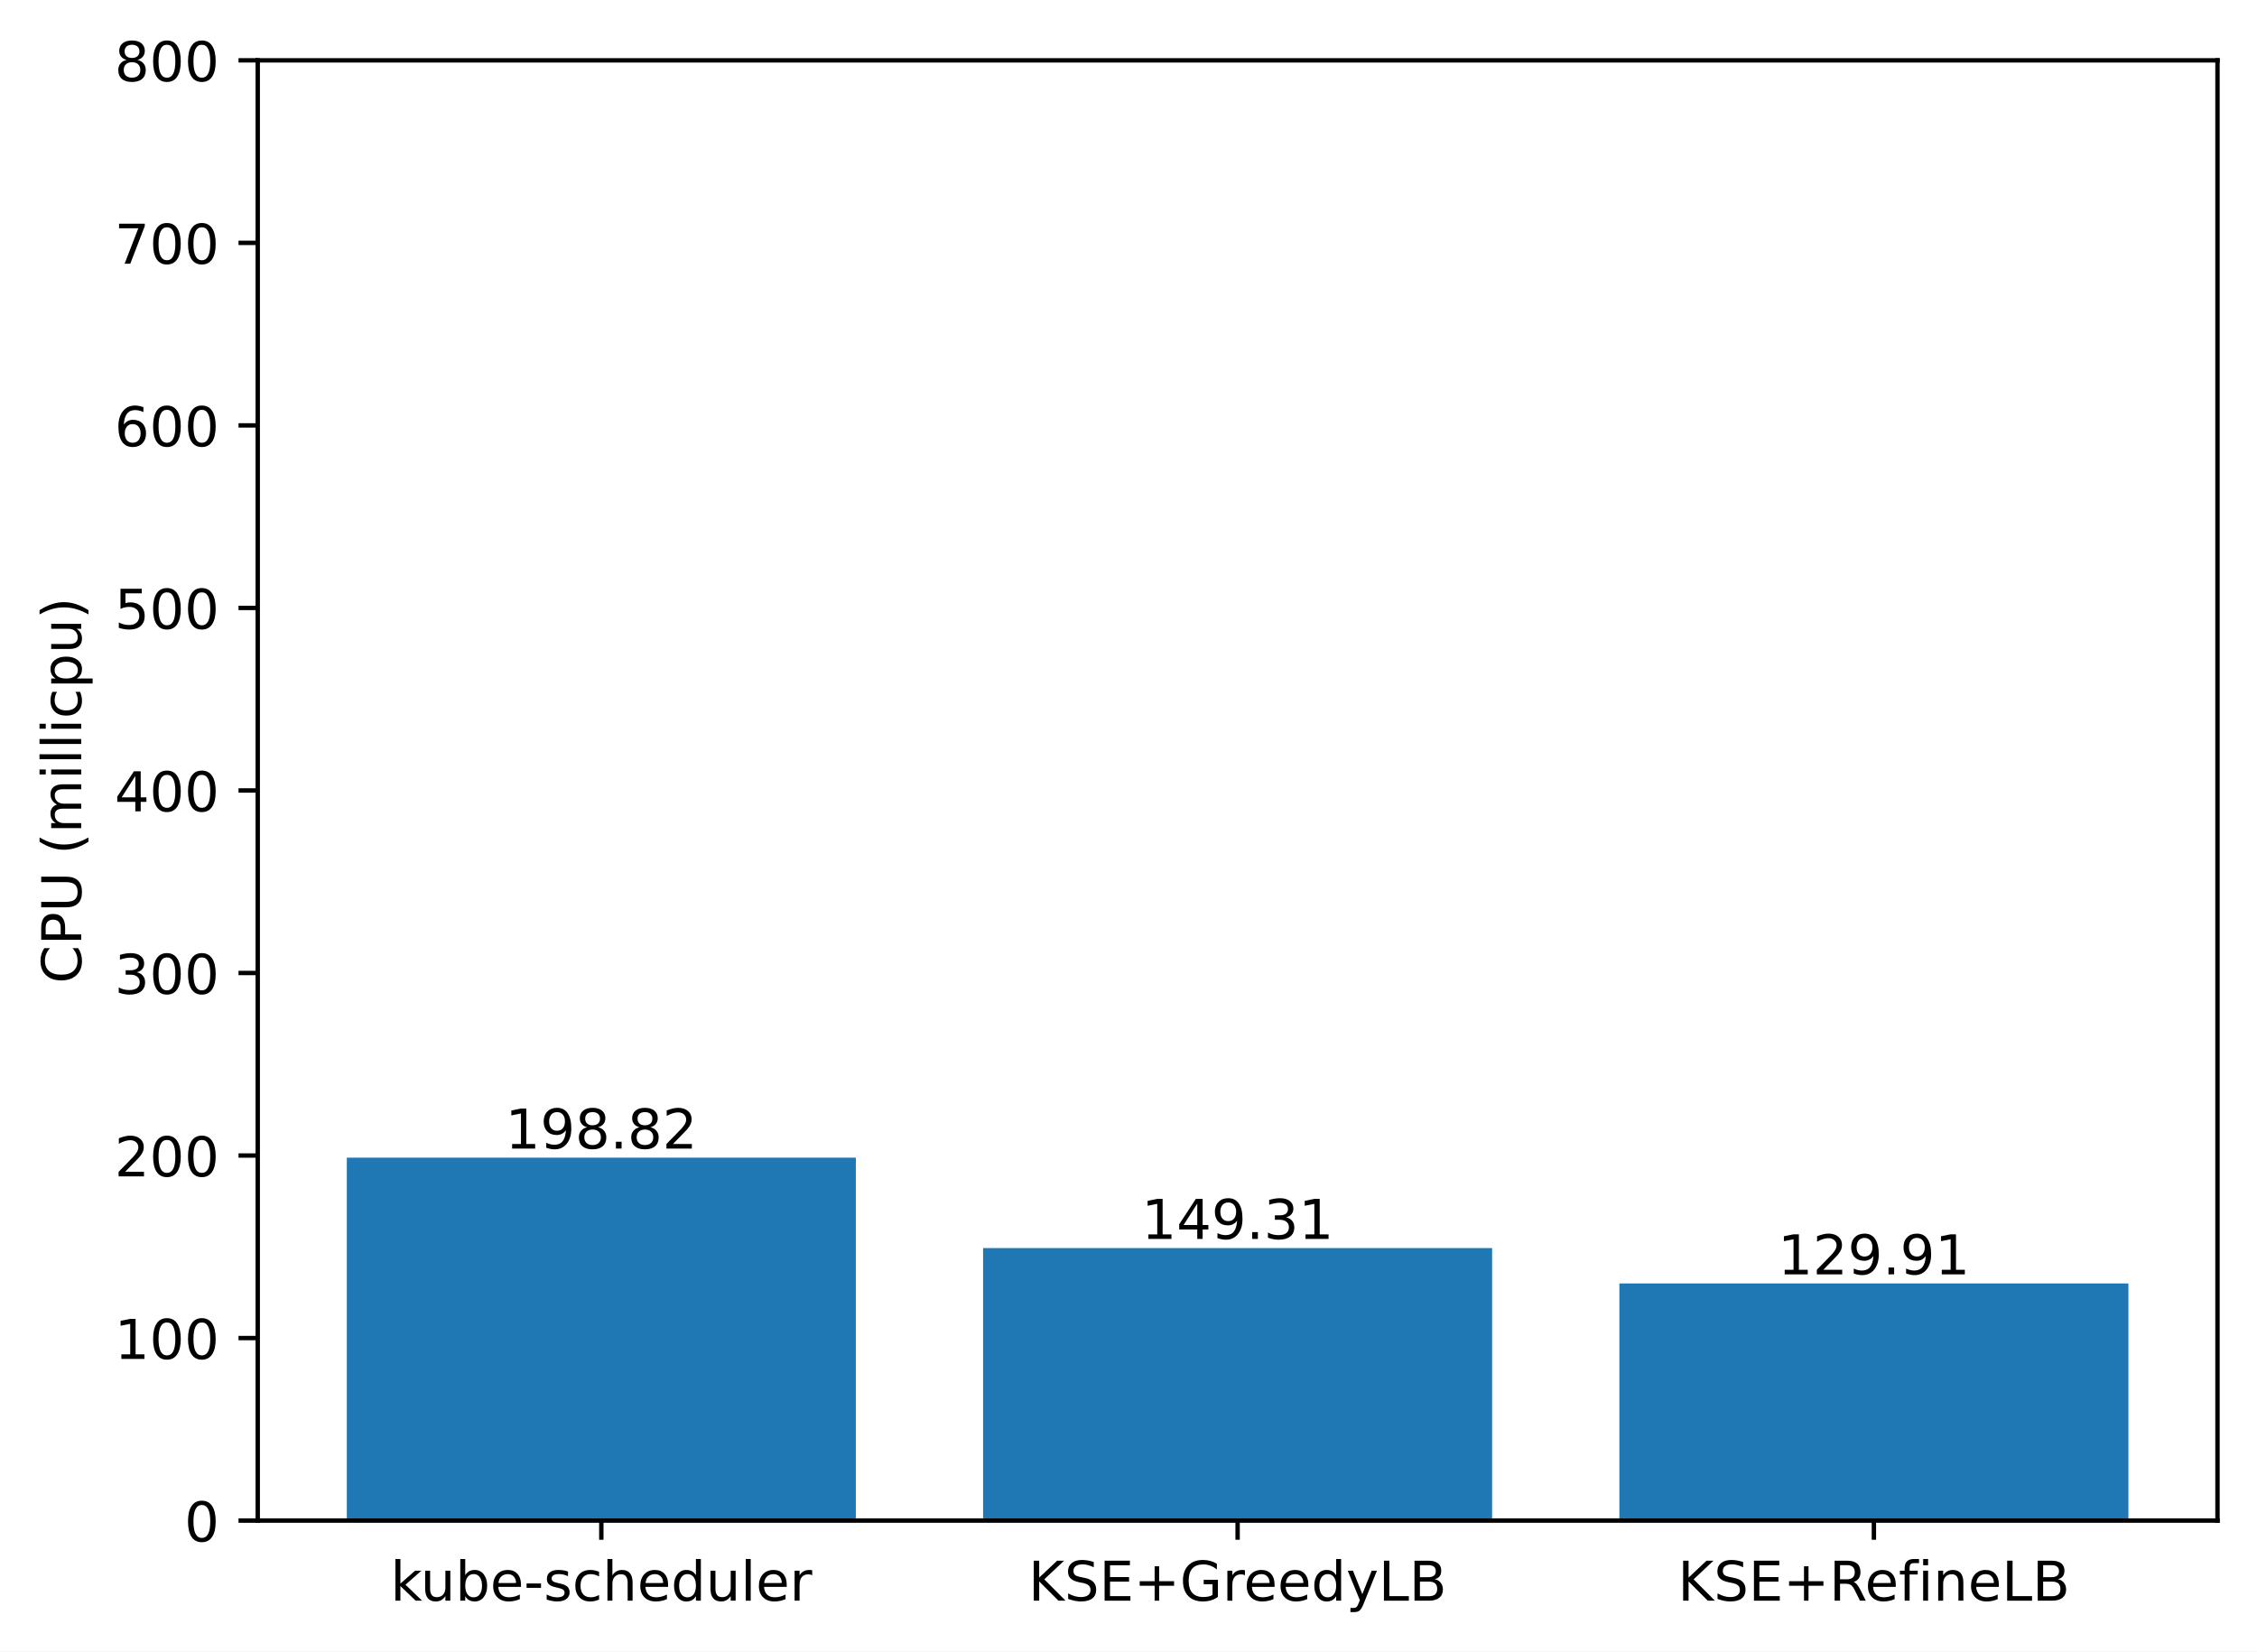
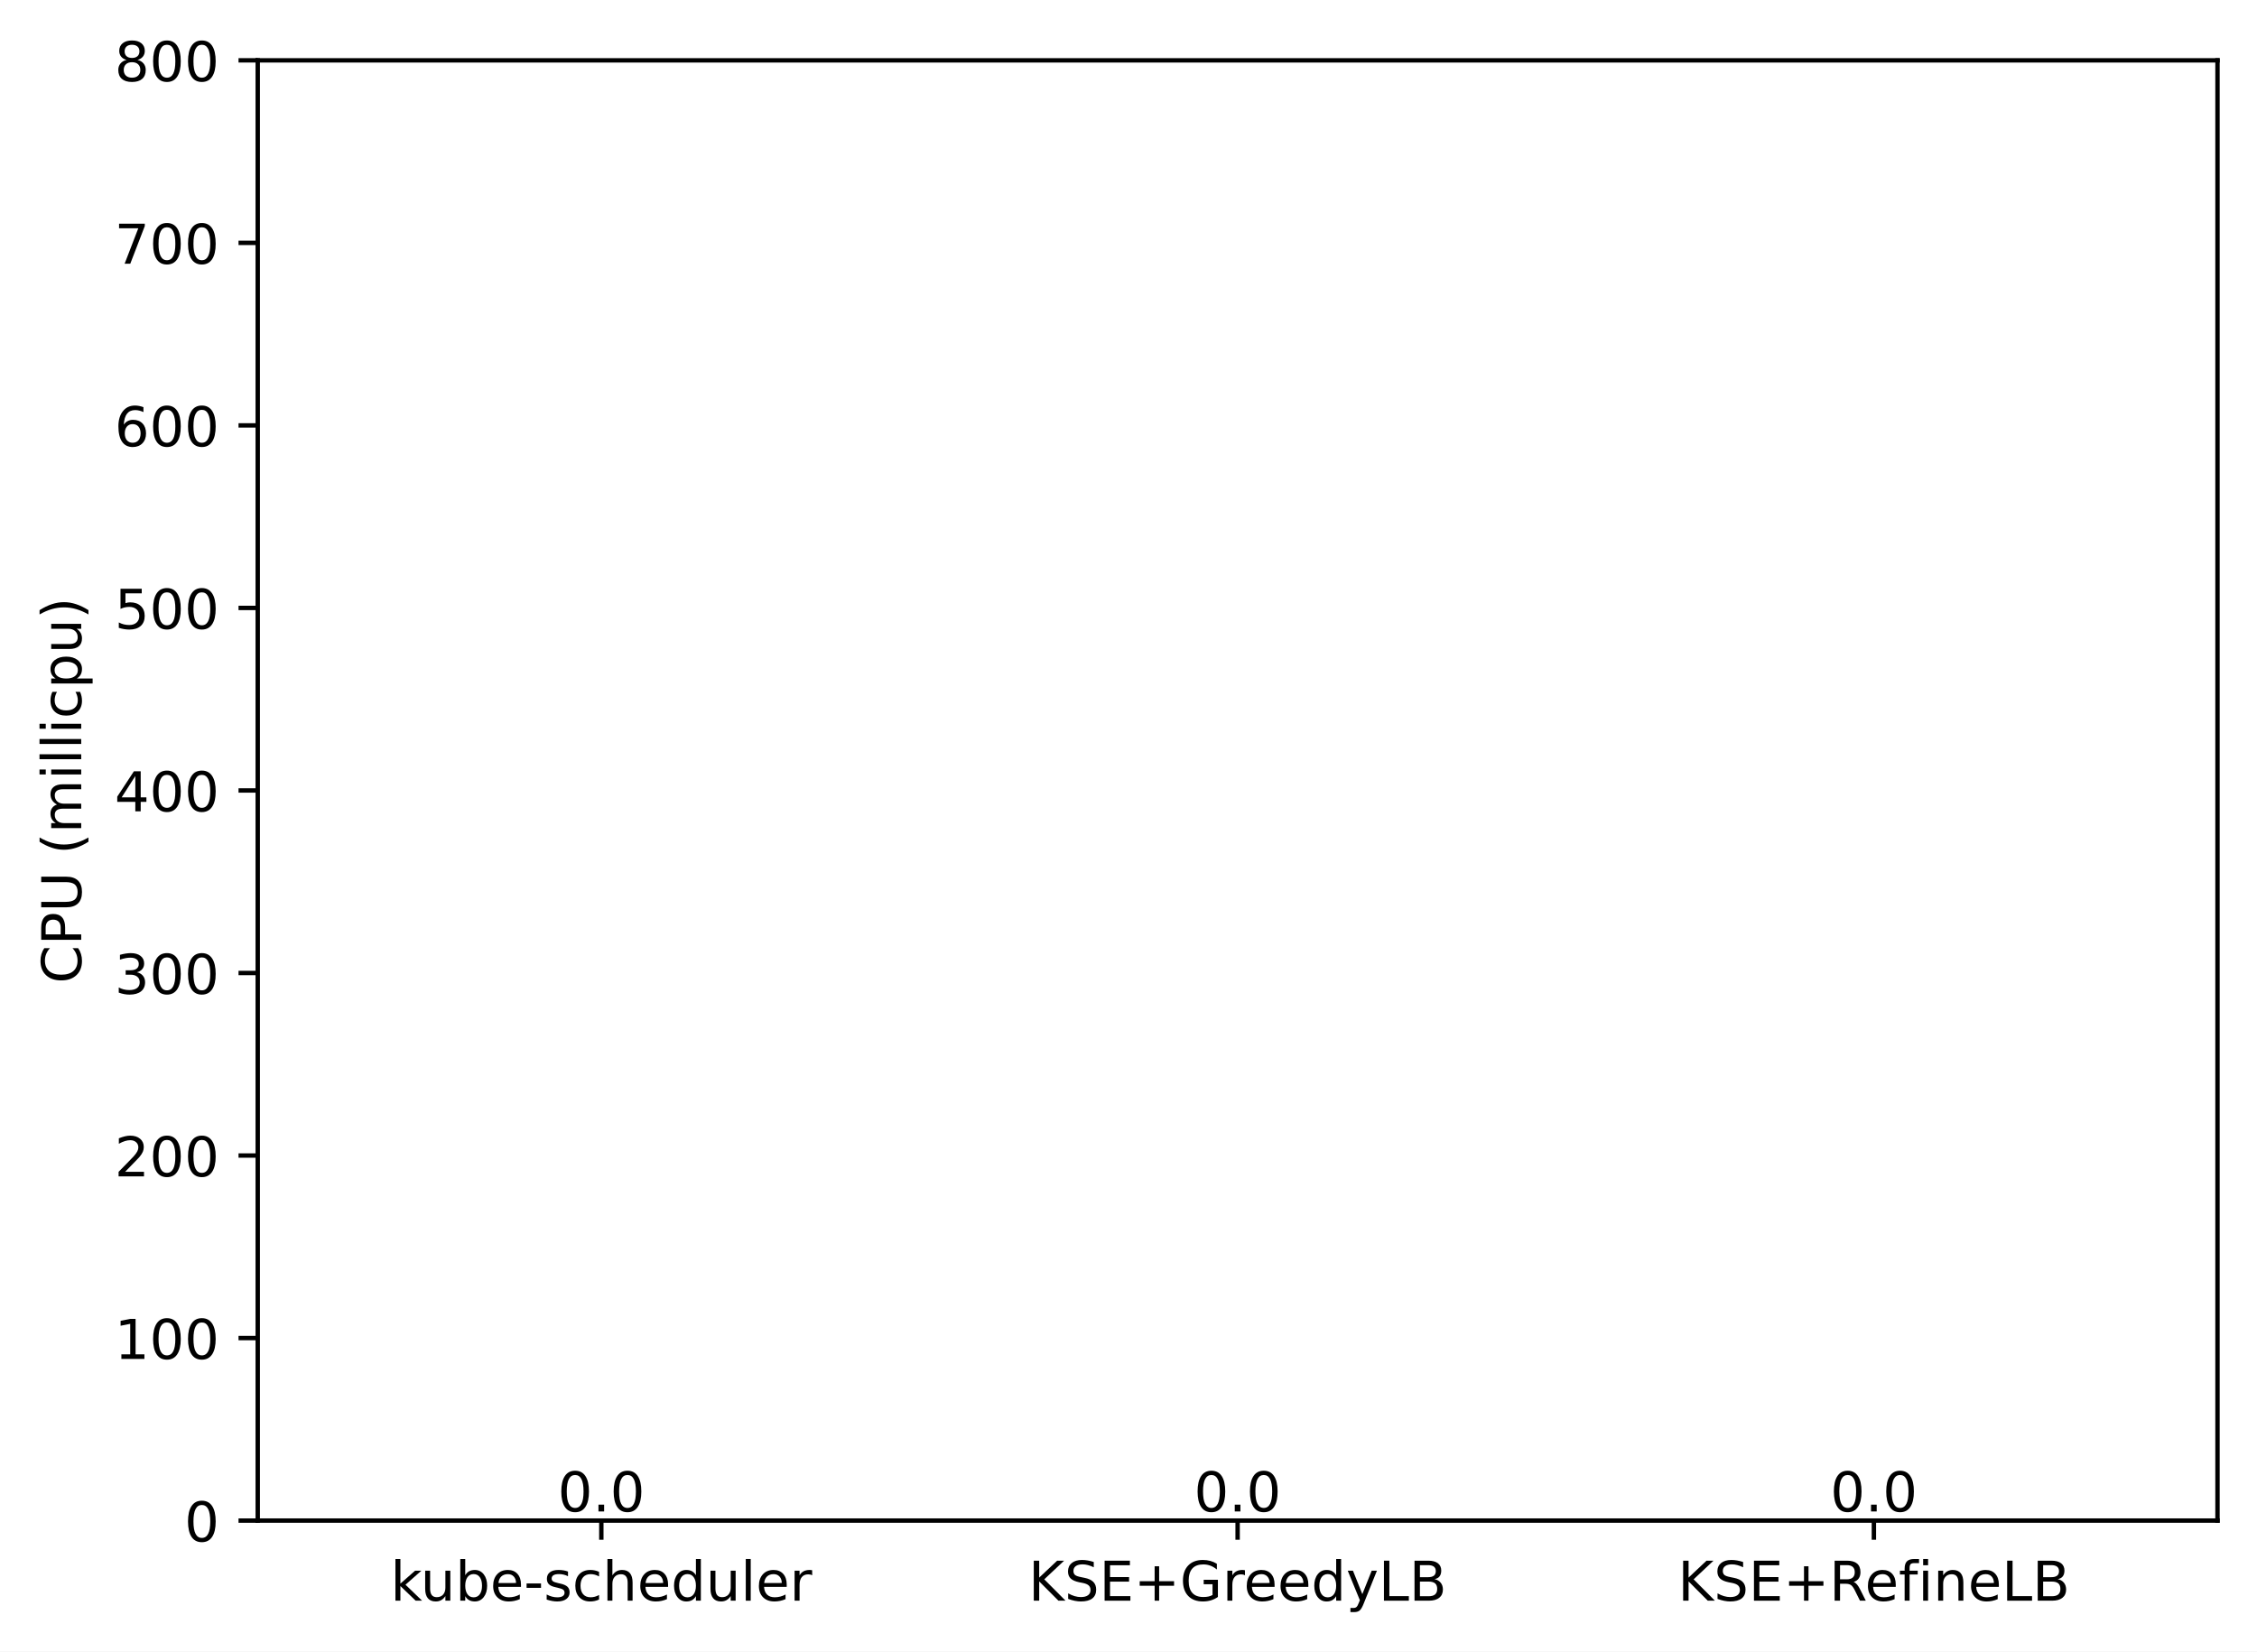
<svg xmlns="http://www.w3.org/2000/svg" xmlns:xlink="http://www.w3.org/1999/xlink" width="411.286pt" height="300.989pt" viewBox="0 0 411.286 300.989" version="1.1">
  <defs>
    <style type="text/css">*{stroke-linejoin: round; stroke-linecap: butt}</style>
  </defs>
  <g id="figure_1">
    <g id="patch_1">
      <path d="M 0 300.989  L 411.286 300.989  L 411.286 0  L 0 0  z " style="fill: #ffffff" />
    </g>
    <g id="axes_1">
      <g id="patch_2">
        <path d="M 46.966 277.111  L 404.086 277.111  L 404.086 10.999  L 46.966 10.999  z " style="fill: #ffffff" />
      </g>
      <g id="patch_3">
-         <path d="M 63.198 277.111  L 155.957 277.111  L 155.957 210.976  L 63.198 210.976  z " clip-path="url(#p69cd548274)" style="fill: #1f77b4" />
+         <path d="M 63.198 277.111  L 155.957 277.111  L 155.957 277.111  L 63.198 277.111  z " clip-path="url(#p101d46b898)" style="fill: #1f77b4" />
      </g>
      <g id="patch_4">
-         <path d="M 179.146 277.111  L 271.905 277.111  L 271.905 227.445  L 179.146 227.445  z " clip-path="url(#p69cd548274)" style="fill: #1f77b4" />
+         <path d="M 179.146 277.111  L 271.905 277.111  L 271.905 277.111  L 179.146 277.111  z " clip-path="url(#p101d46b898)" style="fill: #1f77b4" />
      </g>
      <g id="patch_5">
-         <path d="M 295.094 277.111  L 387.853 277.111  L 387.853 233.898  L 295.094 233.898  z " clip-path="url(#p69cd548274)" style="fill: #1f77b4" />
+         <path d="M 295.094 277.111  L 387.853 277.111  L 387.853 277.111  L 295.094 277.111  z " clip-path="url(#p101d46b898)" style="fill: #1f77b4" />
      </g>
      <g id="matplotlib.axis_1">
        <g id="xtick_1">
          <g id="line2d_1">
            <defs>
-               <path id="mce90f780ec" d="M 0 0  L 0 3.5  " style="stroke: #000000; stroke-width: 0.8" />
+               <path id="m0c6c1d7a47" d="M 0 0  L 0 3.5  " style="stroke: #000000; stroke-width: 0.8" />
            </defs>
            <g>
-               <use xlink:href="#mce90f780ec" x="109.578" y="277.111" style="stroke: #000000; stroke-width: 0.8" />
+               <use xlink:href="#m0c6c1d7a47" x="109.578" y="277.111" style="stroke: #000000; stroke-width: 0.8" />
            </g>
          </g>
          <g id="text_1">
            <g transform="translate(71.15179 291.7097)scale(0.1 -0.1)">
              <defs>
                <path id="DejaVuSans-6b" d="M 581 4863  L 1159 4863  L 1159 1991  L 2875 3500  L 3609 3500  L 1753 1863  L 3688 0  L 2938 0  L 1159 1709  L 1159 0  L 581 0  L 581 4863  z " transform="scale(0.015625)" />
                <path id="DejaVuSans-75" d="M 544 1381  L 544 3500  L 1119 3500  L 1119 1403  Q 1119 906 1312 657  Q 1506 409 1894 409  Q 2359 409 2629 706  Q 2900 1003 2900 1516  L 2900 3500  L 3475 3500  L 3475 0  L 2900 0  L 2900 538  Q 2691 219 2414 64  Q 2138 -91 1772 -91  Q 1169 -91 856 284  Q 544 659 544 1381  z M 1991 3584  L 1991 3584  z " transform="scale(0.015625)" />
                <path id="DejaVuSans-62" d="M 3116 1747  Q 3116 2381 2855 2742  Q 2594 3103 2138 3103  Q 1681 3103 1420 2742  Q 1159 2381 1159 1747  Q 1159 1113 1420 752  Q 1681 391 2138 391  Q 2594 391 2855 752  Q 3116 1113 3116 1747  z M 1159 2969  Q 1341 3281 1617 3432  Q 1894 3584 2278 3584  Q 2916 3584 3314 3078  Q 3713 2572 3713 1747  Q 3713 922 3314 415  Q 2916 -91 2278 -91  Q 1894 -91 1617 61  Q 1341 213 1159 525  L 1159 0  L 581 0  L 581 4863  L 1159 4863  L 1159 2969  z " transform="scale(0.015625)" />
                <path id="DejaVuSans-65" d="M 3597 1894  L 3597 1613  L 953 1613  Q 991 1019 1311 708  Q 1631 397 2203 397  Q 2534 397 2845 478  Q 3156 559 3463 722  L 3463 178  Q 3153 47 2828 -22  Q 2503 -91 2169 -91  Q 1331 -91 842 396  Q 353 884 353 1716  Q 353 2575 817 3079  Q 1281 3584 2069 3584  Q 2775 3584 3186 3129  Q 3597 2675 3597 1894  z M 3022 2063  Q 3016 2534 2758 2815  Q 2500 3097 2075 3097  Q 1594 3097 1305 2825  Q 1016 2553 972 2059  L 3022 2063  z " transform="scale(0.015625)" />
                <path id="DejaVuSans-2d" d="M 313 2009  L 1997 2009  L 1997 1497  L 313 1497  L 313 2009  z " transform="scale(0.015625)" />
                <path id="DejaVuSans-73" d="M 2834 3397  L 2834 2853  Q 2591 2978 2328 3040  Q 2066 3103 1784 3103  Q 1356 3103 1142 2972  Q 928 2841 928 2578  Q 928 2378 1081 2264  Q 1234 2150 1697 2047  L 1894 2003  Q 2506 1872 2764 1633  Q 3022 1394 3022 966  Q 3022 478 2636 193  Q 2250 -91 1575 -91  Q 1294 -91 989 -36  Q 684 19 347 128  L 347 722  Q 666 556 975 473  Q 1284 391 1588 391  Q 1994 391 2212 530  Q 2431 669 2431 922  Q 2431 1156 2273 1281  Q 2116 1406 1581 1522  L 1381 1569  Q 847 1681 609 1914  Q 372 2147 372 2553  Q 372 3047 722 3315  Q 1072 3584 1716 3584  Q 2034 3584 2315 3537  Q 2597 3491 2834 3397  z " transform="scale(0.015625)" />
                <path id="DejaVuSans-63" d="M 3122 3366  L 3122 2828  Q 2878 2963 2633 3030  Q 2388 3097 2138 3097  Q 1578 3097 1268 2742  Q 959 2388 959 1747  Q 959 1106 1268 751  Q 1578 397 2138 397  Q 2388 397 2633 464  Q 2878 531 3122 666  L 3122 134  Q 2881 22 2623 -34  Q 2366 -91 2075 -91  Q 1284 -91 818 406  Q 353 903 353 1747  Q 353 2603 823 3093  Q 1294 3584 2113 3584  Q 2378 3584 2631 3529  Q 2884 3475 3122 3366  z " transform="scale(0.015625)" />
                <path id="DejaVuSans-68" d="M 3513 2113  L 3513 0  L 2938 0  L 2938 2094  Q 2938 2591 2744 2837  Q 2550 3084 2163 3084  Q 1697 3084 1428 2787  Q 1159 2491 1159 1978  L 1159 0  L 581 0  L 581 4863  L 1159 4863  L 1159 2956  Q 1366 3272 1645 3428  Q 1925 3584 2291 3584  Q 2894 3584 3203 3211  Q 3513 2838 3513 2113  z " transform="scale(0.015625)" />
                <path id="DejaVuSans-64" d="M 2906 2969  L 2906 4863  L 3481 4863  L 3481 0  L 2906 0  L 2906 525  Q 2725 213 2448 61  Q 2172 -91 1784 -91  Q 1150 -91 751 415  Q 353 922 353 1747  Q 353 2572 751 3078  Q 1150 3584 1784 3584  Q 2172 3584 2448 3432  Q 2725 3281 2906 2969  z M 947 1747  Q 947 1113 1208 752  Q 1469 391 1925 391  Q 2381 391 2643 752  Q 2906 1113 2906 1747  Q 2906 2381 2643 2742  Q 2381 3103 1925 3103  Q 1469 3103 1208 2742  Q 947 2381 947 1747  z " transform="scale(0.015625)" />
                <path id="DejaVuSans-6c" d="M 603 4863  L 1178 4863  L 1178 0  L 603 0  L 603 4863  z " transform="scale(0.015625)" />
                <path id="DejaVuSans-72" d="M 2631 2963  Q 2534 3019 2420 3045  Q 2306 3072 2169 3072  Q 1681 3072 1420 2755  Q 1159 2438 1159 1844  L 1159 0  L 581 0  L 581 3500  L 1159 3500  L 1159 2956  Q 1341 3275 1631 3429  Q 1922 3584 2338 3584  Q 2397 3584 2469 3576  Q 2541 3569 2628 3553  L 2631 2963  z " transform="scale(0.015625)" />
              </defs>
              <use xlink:href="#DejaVuSans-6b" />
              <use xlink:href="#DejaVuSans-75" x="54.785" />
              <use xlink:href="#DejaVuSans-62" x="118.164" />
              <use xlink:href="#DejaVuSans-65" x="181.641" />
              <use xlink:href="#DejaVuSans-2d" x="243.164" />
              <use xlink:href="#DejaVuSans-73" x="279.248" />
              <use xlink:href="#DejaVuSans-63" x="331.348" />
              <use xlink:href="#DejaVuSans-68" x="386.328" />
              <use xlink:href="#DejaVuSans-65" x="449.707" />
              <use xlink:href="#DejaVuSans-64" x="511.23" />
              <use xlink:href="#DejaVuSans-75" x="574.707" />
              <use xlink:href="#DejaVuSans-6c" x="638.086" />
              <use xlink:href="#DejaVuSans-65" x="665.869" />
              <use xlink:href="#DejaVuSans-72" x="727.393" />
            </g>
          </g>
        </g>
        <g id="xtick_2">
          <g id="line2d_2">
            <g>
-               <use xlink:href="#mce90f780ec" x="225.526" y="277.111" style="stroke: #000000; stroke-width: 0.8" />
+               <use xlink:href="#m0c6c1d7a47" x="225.526" y="277.111" style="stroke: #000000; stroke-width: 0.8" />
            </g>
          </g>
          <g id="text_2">
            <g transform="translate(187.403 291.7097)scale(0.1 -0.1)">
              <defs>
                <path id="DejaVuSans-4b" d="M 628 4666  L 1259 4666  L 1259 2694  L 3353 4666  L 4166 4666  L 1850 2491  L 4331 0  L 3500 0  L 1259 2247  L 1259 0  L 628 0  L 628 4666  z " transform="scale(0.015625)" />
                <path id="DejaVuSans-53" d="M 3425 4513  L 3425 3897  Q 3066 4069 2747 4153  Q 2428 4238 2131 4238  Q 1616 4238 1336 4038  Q 1056 3838 1056 3469  Q 1056 3159 1242 3001  Q 1428 2844 1947 2747  L 2328 2669  Q 3034 2534 3370 2195  Q 3706 1856 3706 1288  Q 3706 609 3251 259  Q 2797 -91 1919 -91  Q 1588 -91 1214 -16  Q 841 59 441 206  L 441 856  Q 825 641 1194 531  Q 1563 422 1919 422  Q 2459 422 2753 634  Q 3047 847 3047 1241  Q 3047 1584 2836 1778  Q 2625 1972 2144 2069  L 1759 2144  Q 1053 2284 737 2584  Q 422 2884 422 3419  Q 422 4038 858 4394  Q 1294 4750 2059 4750  Q 2388 4750 2728 4690  Q 3069 4631 3425 4513  z " transform="scale(0.015625)" />
                <path id="DejaVuSans-45" d="M 628 4666  L 3578 4666  L 3578 4134  L 1259 4134  L 1259 2753  L 3481 2753  L 3481 2222  L 1259 2222  L 1259 531  L 3634 531  L 3634 0  L 628 0  L 628 4666  z " transform="scale(0.015625)" />
                <path id="DejaVuSans-2b" d="M 2944 4013  L 2944 2272  L 4684 2272  L 4684 1741  L 2944 1741  L 2944 0  L 2419 0  L 2419 1741  L 678 1741  L 678 2272  L 2419 2272  L 2419 4013  L 2944 4013  z " transform="scale(0.015625)" />
                <path id="DejaVuSans-47" d="M 3809 666  L 3809 1919  L 2778 1919  L 2778 2438  L 4434 2438  L 4434 434  Q 4069 175 3628 42  Q 3188 -91 2688 -91  Q 1594 -91 976 548  Q 359 1188 359 2328  Q 359 3472 976 4111  Q 1594 4750 2688 4750  Q 3144 4750 3555 4637  Q 3966 4525 4313 4306  L 4313 3634  Q 3963 3931 3569 4081  Q 3175 4231 2741 4231  Q 1884 4231 1454 3753  Q 1025 3275 1025 2328  Q 1025 1384 1454 906  Q 1884 428 2741 428  Q 3075 428 3337 486  Q 3600 544 3809 666  z " transform="scale(0.015625)" />
                <path id="DejaVuSans-79" d="M 2059 -325  Q 1816 -950 1584 -1140  Q 1353 -1331 966 -1331  L 506 -1331  L 506 -850  L 844 -850  Q 1081 -850 1212 -737  Q 1344 -625 1503 -206  L 1606 56  L 191 3500  L 800 3500  L 1894 763  L 2988 3500  L 3597 3500  L 2059 -325  z " transform="scale(0.015625)" />
                <path id="DejaVuSans-4c" d="M 628 4666  L 1259 4666  L 1259 531  L 3531 531  L 3531 0  L 628 0  L 628 4666  z " transform="scale(0.015625)" />
                <path id="DejaVuSans-42" d="M 1259 2228  L 1259 519  L 2272 519  Q 2781 519 3026 730  Q 3272 941 3272 1375  Q 3272 1813 3026 2020  Q 2781 2228 2272 2228  L 1259 2228  z M 1259 4147  L 1259 2741  L 2194 2741  Q 2656 2741 2882 2914  Q 3109 3088 3109 3444  Q 3109 3797 2882 3972  Q 2656 4147 2194 4147  L 1259 4147  z M 628 4666  L 2241 4666  Q 2963 4666 3353 4366  Q 3744 4066 3744 3513  Q 3744 3084 3544 2831  Q 3344 2578 2956 2516  Q 3422 2416 3680 2098  Q 3938 1781 3938 1306  Q 3938 681 3513 340  Q 3088 0 2303 0  L 628 0  L 628 4666  z " transform="scale(0.015625)" />
              </defs>
              <use xlink:href="#DejaVuSans-4b" />
              <use xlink:href="#DejaVuSans-53" x="65.576" />
              <use xlink:href="#DejaVuSans-45" x="129.053" />
              <use xlink:href="#DejaVuSans-2b" x="192.236" />
              <use xlink:href="#DejaVuSans-47" x="276.025" />
              <use xlink:href="#DejaVuSans-72" x="353.516" />
              <use xlink:href="#DejaVuSans-65" x="392.379" />
              <use xlink:href="#DejaVuSans-65" x="453.902" />
              <use xlink:href="#DejaVuSans-64" x="515.426" />
              <use xlink:href="#DejaVuSans-79" x="578.902" />
              <use xlink:href="#DejaVuSans-4c" x="638.082" />
              <use xlink:href="#DejaVuSans-42" x="693.795" />
            </g>
          </g>
        </g>
        <g id="xtick_3">
          <g id="line2d_3">
            <g>
-               <use xlink:href="#mce90f780ec" x="341.474" y="277.111" style="stroke: #000000; stroke-width: 0.8" />
+               <use xlink:href="#m0c6c1d7a47" x="341.474" y="277.111" style="stroke: #000000; stroke-width: 0.8" />
            </g>
          </g>
          <g id="text_3">
            <g transform="translate(305.7346 291.7097)scale(0.1 -0.1)">
              <defs>
                <path id="DejaVuSans-52" d="M 2841 2188  Q 3044 2119 3236 1894  Q 3428 1669 3622 1275  L 4263 0  L 3584 0  L 2988 1197  Q 2756 1666 2539 1819  Q 2322 1972 1947 1972  L 1259 1972  L 1259 0  L 628 0  L 628 4666  L 2053 4666  Q 2853 4666 3247 4331  Q 3641 3997 3641 3322  Q 3641 2881 3436 2590  Q 3231 2300 2841 2188  z M 1259 4147  L 1259 2491  L 2053 2491  Q 2509 2491 2742 2702  Q 2975 2913 2975 3322  Q 2975 3731 2742 3939  Q 2509 4147 2053 4147  L 1259 4147  z " transform="scale(0.015625)" />
                <path id="DejaVuSans-66" d="M 2375 4863  L 2375 4384  L 1825 4384  Q 1516 4384 1395 4259  Q 1275 4134 1275 3809  L 1275 3500  L 2222 3500  L 2222 3053  L 1275 3053  L 1275 0  L 697 0  L 697 3053  L 147 3053  L 147 3500  L 697 3500  L 697 3744  Q 697 4328 969 4595  Q 1241 4863 1831 4863  L 2375 4863  z " transform="scale(0.015625)" />
                <path id="DejaVuSans-69" d="M 603 3500  L 1178 3500  L 1178 0  L 603 0  L 603 3500  z M 603 4863  L 1178 4863  L 1178 4134  L 603 4134  L 603 4863  z " transform="scale(0.015625)" />
                <path id="DejaVuSans-6e" d="M 3513 2113  L 3513 0  L 2938 0  L 2938 2094  Q 2938 2591 2744 2837  Q 2550 3084 2163 3084  Q 1697 3084 1428 2787  Q 1159 2491 1159 1978  L 1159 0  L 581 0  L 581 3500  L 1159 3500  L 1159 2956  Q 1366 3272 1645 3428  Q 1925 3584 2291 3584  Q 2894 3584 3203 3211  Q 3513 2838 3513 2113  z " transform="scale(0.015625)" />
              </defs>
              <use xlink:href="#DejaVuSans-4b" />
              <use xlink:href="#DejaVuSans-53" x="65.576" />
              <use xlink:href="#DejaVuSans-45" x="129.053" />
              <use xlink:href="#DejaVuSans-2b" x="192.236" />
              <use xlink:href="#DejaVuSans-52" x="276.025" />
              <use xlink:href="#DejaVuSans-65" x="341.008" />
              <use xlink:href="#DejaVuSans-66" x="402.531" />
              <use xlink:href="#DejaVuSans-69" x="437.736" />
              <use xlink:href="#DejaVuSans-6e" x="465.52" />
              <use xlink:href="#DejaVuSans-65" x="528.898" />
              <use xlink:href="#DejaVuSans-4c" x="590.422" />
              <use xlink:href="#DejaVuSans-42" x="646.135" />
            </g>
          </g>
        </g>
      </g>
      <g id="matplotlib.axis_2">
        <g id="ytick_1">
          <g id="line2d_4">
            <defs>
-               <path id="m782c694774" d="M 0 0  L -3.5 0  " style="stroke: #000000; stroke-width: 0.8" />
+               <path id="m771ebf1d93" d="M 0 0  L -3.5 0  " style="stroke: #000000; stroke-width: 0.8" />
            </defs>
            <g>
-               <use xlink:href="#m782c694774" x="46.966" y="277.111" style="stroke: #000000; stroke-width: 0.8" />
+               <use xlink:href="#m771ebf1d93" x="46.966" y="277.111" style="stroke: #000000; stroke-width: 0.8" />
            </g>
          </g>
          <g id="text_4">
            <g transform="translate(33.60312 280.9104)scale(0.1 -0.1)">
              <defs>
                <path id="DejaVuSans-30" d="M 2034 4250  Q 1547 4250 1301 3770  Q 1056 3291 1056 2328  Q 1056 1369 1301 889  Q 1547 409 2034 409  Q 2525 409 2770 889  Q 3016 1369 3016 2328  Q 3016 3291 2770 3770  Q 2525 4250 2034 4250  z M 2034 4750  Q 2819 4750 3233 4129  Q 3647 3509 3647 2328  Q 3647 1150 3233 529  Q 2819 -91 2034 -91  Q 1250 -91 836 529  Q 422 1150 422 2328  Q 422 3509 836 4129  Q 1250 4750 2034 4750  z " transform="scale(0.015625)" />
              </defs>
              <use xlink:href="#DejaVuSans-30" />
            </g>
          </g>
        </g>
        <g id="ytick_2">
          <g id="line2d_5">
            <g>
-               <use xlink:href="#m782c694774" x="46.966" y="243.847" style="stroke: #000000; stroke-width: 0.8" />
+               <use xlink:href="#m771ebf1d93" x="46.966" y="243.847" style="stroke: #000000; stroke-width: 0.8" />
            </g>
          </g>
          <g id="text_5">
            <g transform="translate(20.87813 247.6464)scale(0.1 -0.1)">
              <defs>
                <path id="DejaVuSans-31" d="M 794 531  L 1825 531  L 1825 4091  L 703 3866  L 703 4441  L 1819 4666  L 2450 4666  L 2450 531  L 3481 531  L 3481 0  L 794 0  L 794 531  z " transform="scale(0.015625)" />
              </defs>
              <use xlink:href="#DejaVuSans-31" />
              <use xlink:href="#DejaVuSans-30" x="63.623" />
              <use xlink:href="#DejaVuSans-30" x="127.246" />
            </g>
          </g>
        </g>
        <g id="ytick_3">
          <g id="line2d_6">
            <g>
-               <use xlink:href="#m782c694774" x="46.966" y="210.583" style="stroke: #000000; stroke-width: 0.8" />
+               <use xlink:href="#m771ebf1d93" x="46.966" y="210.583" style="stroke: #000000; stroke-width: 0.8" />
            </g>
          </g>
          <g id="text_6">
            <g transform="translate(20.87813 214.3824)scale(0.1 -0.1)">
              <defs>
                <path id="DejaVuSans-32" d="M 1228 531  L 3431 531  L 3431 0  L 469 0  L 469 531  Q 828 903 1448 1529  Q 2069 2156 2228 2338  Q 2531 2678 2651 2914  Q 2772 3150 2772 3378  Q 2772 3750 2511 3984  Q 2250 4219 1831 4219  Q 1534 4219 1204 4116  Q 875 4013 500 3803  L 500 4441  Q 881 4594 1212 4672  Q 1544 4750 1819 4750  Q 2544 4750 2975 4387  Q 3406 4025 3406 3419  Q 3406 3131 3298 2873  Q 3191 2616 2906 2266  Q 2828 2175 2409 1742  Q 1991 1309 1228 531  z " transform="scale(0.015625)" />
              </defs>
              <use xlink:href="#DejaVuSans-32" />
              <use xlink:href="#DejaVuSans-30" x="63.623" />
              <use xlink:href="#DejaVuSans-30" x="127.246" />
            </g>
          </g>
        </g>
        <g id="ytick_4">
          <g id="line2d_7">
            <g>
-               <use xlink:href="#m782c694774" x="46.966" y="177.319" style="stroke: #000000; stroke-width: 0.8" />
+               <use xlink:href="#m771ebf1d93" x="46.966" y="177.319" style="stroke: #000000; stroke-width: 0.8" />
            </g>
          </g>
          <g id="text_7">
            <g transform="translate(20.87813 181.1184)scale(0.1 -0.1)">
              <defs>
                <path id="DejaVuSans-33" d="M 2597 2516  Q 3050 2419 3304 2112  Q 3559 1806 3559 1356  Q 3559 666 3084 287  Q 2609 -91 1734 -91  Q 1441 -91 1130 -33  Q 819 25 488 141  L 488 750  Q 750 597 1062 519  Q 1375 441 1716 441  Q 2309 441 2620 675  Q 2931 909 2931 1356  Q 2931 1769 2642 2001  Q 2353 2234 1838 2234  L 1294 2234  L 1294 2753  L 1863 2753  Q 2328 2753 2575 2939  Q 2822 3125 2822 3475  Q 2822 3834 2567 4026  Q 2313 4219 1838 4219  Q 1578 4219 1281 4162  Q 984 4106 628 3988  L 628 4550  Q 988 4650 1302 4700  Q 1616 4750 1894 4750  Q 2613 4750 3031 4423  Q 3450 4097 3450 3541  Q 3450 3153 3228 2886  Q 3006 2619 2597 2516  z " transform="scale(0.015625)" />
              </defs>
              <use xlink:href="#DejaVuSans-33" />
              <use xlink:href="#DejaVuSans-30" x="63.623" />
              <use xlink:href="#DejaVuSans-30" x="127.246" />
            </g>
          </g>
        </g>
        <g id="ytick_5">
          <g id="line2d_8">
            <g>
-               <use xlink:href="#m782c694774" x="46.966" y="144.055" style="stroke: #000000; stroke-width: 0.8" />
+               <use xlink:href="#m771ebf1d93" x="46.966" y="144.055" style="stroke: #000000; stroke-width: 0.8" />
            </g>
          </g>
          <g id="text_8">
            <g transform="translate(20.87813 147.8544)scale(0.1 -0.1)">
              <defs>
                <path id="DejaVuSans-34" d="M 2419 4116  L 825 1625  L 2419 1625  L 2419 4116  z M 2253 4666  L 3047 4666  L 3047 1625  L 3713 1625  L 3713 1100  L 3047 1100  L 3047 0  L 2419 0  L 2419 1100  L 313 1100  L 313 1709  L 2253 4666  z " transform="scale(0.015625)" />
              </defs>
              <use xlink:href="#DejaVuSans-34" />
              <use xlink:href="#DejaVuSans-30" x="63.623" />
              <use xlink:href="#DejaVuSans-30" x="127.246" />
            </g>
          </g>
        </g>
        <g id="ytick_6">
          <g id="line2d_9">
            <g>
-               <use xlink:href="#m782c694774" x="46.966" y="110.791" style="stroke: #000000; stroke-width: 0.8" />
+               <use xlink:href="#m771ebf1d93" x="46.966" y="110.791" style="stroke: #000000; stroke-width: 0.8" />
            </g>
          </g>
          <g id="text_9">
            <g transform="translate(20.87813 114.5904)scale(0.1 -0.1)">
              <defs>
                <path id="DejaVuSans-35" d="M 691 4666  L 3169 4666  L 3169 4134  L 1269 4134  L 1269 2991  Q 1406 3038 1543 3061  Q 1681 3084 1819 3084  Q 2600 3084 3056 2656  Q 3513 2228 3513 1497  Q 3513 744 3044 326  Q 2575 -91 1722 -91  Q 1428 -91 1123 -41  Q 819 9 494 109  L 494 744  Q 775 591 1075 516  Q 1375 441 1709 441  Q 2250 441 2565 725  Q 2881 1009 2881 1497  Q 2881 1984 2565 2268  Q 2250 2553 1709 2553  Q 1456 2553 1204 2497  Q 953 2441 691 2322  L 691 4666  z " transform="scale(0.015625)" />
              </defs>
              <use xlink:href="#DejaVuSans-35" />
              <use xlink:href="#DejaVuSans-30" x="63.623" />
              <use xlink:href="#DejaVuSans-30" x="127.246" />
            </g>
          </g>
        </g>
        <g id="ytick_7">
          <g id="line2d_10">
            <g>
-               <use xlink:href="#m782c694774" x="46.966" y="77.527" style="stroke: #000000; stroke-width: 0.8" />
+               <use xlink:href="#m771ebf1d93" x="46.966" y="77.527" style="stroke: #000000; stroke-width: 0.8" />
            </g>
          </g>
          <g id="text_10">
            <g transform="translate(20.87813 81.32644)scale(0.1 -0.1)">
              <defs>
                <path id="DejaVuSans-36" d="M 2113 2584  Q 1688 2584 1439 2293  Q 1191 2003 1191 1497  Q 1191 994 1439 701  Q 1688 409 2113 409  Q 2538 409 2786 701  Q 3034 994 3034 1497  Q 3034 2003 2786 2293  Q 2538 2584 2113 2584  z M 3366 4563  L 3366 3988  Q 3128 4100 2886 4159  Q 2644 4219 2406 4219  Q 1781 4219 1451 3797  Q 1122 3375 1075 2522  Q 1259 2794 1537 2939  Q 1816 3084 2150 3084  Q 2853 3084 3261 2657  Q 3669 2231 3669 1497  Q 3669 778 3244 343  Q 2819 -91 2113 -91  Q 1303 -91 875 529  Q 447 1150 447 2328  Q 447 3434 972 4092  Q 1497 4750 2381 4750  Q 2619 4750 2861 4703  Q 3103 4656 3366 4563  z " transform="scale(0.015625)" />
              </defs>
              <use xlink:href="#DejaVuSans-36" />
              <use xlink:href="#DejaVuSans-30" x="63.623" />
              <use xlink:href="#DejaVuSans-30" x="127.246" />
            </g>
          </g>
        </g>
        <g id="ytick_8">
          <g id="line2d_11">
            <g>
-               <use xlink:href="#m782c694774" x="46.966" y="44.263" style="stroke: #000000; stroke-width: 0.8" />
+               <use xlink:href="#m771ebf1d93" x="46.966" y="44.263" style="stroke: #000000; stroke-width: 0.8" />
            </g>
          </g>
          <g id="text_11">
            <g transform="translate(20.87813 48.06244)scale(0.1 -0.1)">
              <defs>
                <path id="DejaVuSans-37" d="M 525 4666  L 3525 4666  L 3525 4397  L 1831 0  L 1172 0  L 2766 4134  L 525 4134  L 525 4666  z " transform="scale(0.015625)" />
              </defs>
              <use xlink:href="#DejaVuSans-37" />
              <use xlink:href="#DejaVuSans-30" x="63.623" />
              <use xlink:href="#DejaVuSans-30" x="127.246" />
            </g>
          </g>
        </g>
        <g id="ytick_9">
          <g id="line2d_12">
            <g>
-               <use xlink:href="#m782c694774" x="46.966" y="10.999" style="stroke: #000000; stroke-width: 0.8" />
+               <use xlink:href="#m771ebf1d93" x="46.966" y="10.999" style="stroke: #000000; stroke-width: 0.8" />
            </g>
          </g>
          <g id="text_12">
            <g transform="translate(20.87813 14.79844)scale(0.1 -0.1)">
              <defs>
                <path id="DejaVuSans-38" d="M 2034 2216  Q 1584 2216 1326 1975  Q 1069 1734 1069 1313  Q 1069 891 1326 650  Q 1584 409 2034 409  Q 2484 409 2743 651  Q 3003 894 3003 1313  Q 3003 1734 2745 1975  Q 2488 2216 2034 2216  z M 1403 2484  Q 997 2584 770 2862  Q 544 3141 544 3541  Q 544 4100 942 4425  Q 1341 4750 2034 4750  Q 2731 4750 3128 4425  Q 3525 4100 3525 3541  Q 3525 3141 3298 2862  Q 3072 2584 2669 2484  Q 3125 2378 3379 2068  Q 3634 1759 3634 1313  Q 3634 634 3220 271  Q 2806 -91 2034 -91  Q 1263 -91 848 271  Q 434 634 434 1313  Q 434 1759 690 2068  Q 947 2378 1403 2484  z M 1172 3481  Q 1172 3119 1398 2916  Q 1625 2713 2034 2713  Q 2441 2713 2670 2916  Q 2900 3119 2900 3481  Q 2900 3844 2670 4047  Q 2441 4250 2034 4250  Q 1625 4250 1398 4047  Q 1172 3844 1172 3481  z " transform="scale(0.015625)" />
              </defs>
              <use xlink:href="#DejaVuSans-38" />
              <use xlink:href="#DejaVuSans-30" x="63.623" />
              <use xlink:href="#DejaVuSans-30" x="127.246" />
            </g>
          </g>
        </g>
        <g id="text_13">
          <g transform="translate(14.79844 179.2302)rotate(-90)scale(0.1 -0.1)">
            <defs>
              <path id="DejaVuSans-43" d="M 4122 4306  L 4122 3641  Q 3803 3938 3442 4084  Q 3081 4231 2675 4231  Q 1875 4231 1450 3742  Q 1025 3253 1025 2328  Q 1025 1406 1450 917  Q 1875 428 2675 428  Q 3081 428 3442 575  Q 3803 722 4122 1019  L 4122 359  Q 3791 134 3420 21  Q 3050 -91 2638 -91  Q 1578 -91 968 557  Q 359 1206 359 2328  Q 359 3453 968 4101  Q 1578 4750 2638 4750  Q 3056 4750 3426 4639  Q 3797 4528 4122 4306  z " transform="scale(0.015625)" />
              <path id="DejaVuSans-50" d="M 1259 4147  L 1259 2394  L 2053 2394  Q 2494 2394 2734 2622  Q 2975 2850 2975 3272  Q 2975 3691 2734 3919  Q 2494 4147 2053 4147  L 1259 4147  z M 628 4666  L 2053 4666  Q 2838 4666 3239 4311  Q 3641 3956 3641 3272  Q 3641 2581 3239 2228  Q 2838 1875 2053 1875  L 1259 1875  L 1259 0  L 628 0  L 628 4666  z " transform="scale(0.015625)" />
              <path id="DejaVuSans-55" d="M 556 4666  L 1191 4666  L 1191 1831  Q 1191 1081 1462 751  Q 1734 422 2344 422  Q 2950 422 3222 751  Q 3494 1081 3494 1831  L 3494 4666  L 4128 4666  L 4128 1753  Q 4128 841 3676 375  Q 3225 -91 2344 -91  Q 1459 -91 1007 375  Q 556 841 556 1753  L 556 4666  z " transform="scale(0.015625)" />
              <path id="DejaVuSans-20" transform="scale(0.015625)" />
              <path id="DejaVuSans-28" d="M 1984 4856  Q 1566 4138 1362 3434  Q 1159 2731 1159 2009  Q 1159 1288 1364 580  Q 1569 -128 1984 -844  L 1484 -844  Q 1016 -109 783 600  Q 550 1309 550 2009  Q 550 2706 781 3412  Q 1013 4119 1484 4856  L 1984 4856  z " transform="scale(0.015625)" />
              <path id="DejaVuSans-6d" d="M 3328 2828  Q 3544 3216 3844 3400  Q 4144 3584 4550 3584  Q 5097 3584 5394 3201  Q 5691 2819 5691 2113  L 5691 0  L 5113 0  L 5113 2094  Q 5113 2597 4934 2840  Q 4756 3084 4391 3084  Q 3944 3084 3684 2787  Q 3425 2491 3425 1978  L 3425 0  L 2847 0  L 2847 2094  Q 2847 2600 2669 2842  Q 2491 3084 2119 3084  Q 1678 3084 1418 2786  Q 1159 2488 1159 1978  L 1159 0  L 581 0  L 581 3500  L 1159 3500  L 1159 2956  Q 1356 3278 1631 3431  Q 1906 3584 2284 3584  Q 2666 3584 2933 3390  Q 3200 3197 3328 2828  z " transform="scale(0.015625)" />
              <path id="DejaVuSans-70" d="M 1159 525  L 1159 -1331  L 581 -1331  L 581 3500  L 1159 3500  L 1159 2969  Q 1341 3281 1617 3432  Q 1894 3584 2278 3584  Q 2916 3584 3314 3078  Q 3713 2572 3713 1747  Q 3713 922 3314 415  Q 2916 -91 2278 -91  Q 1894 -91 1617 61  Q 1341 213 1159 525  z M 3116 1747  Q 3116 2381 2855 2742  Q 2594 3103 2138 3103  Q 1681 3103 1420 2742  Q 1159 2381 1159 1747  Q 1159 1113 1420 752  Q 1681 391 2138 391  Q 2594 391 2855 752  Q 3116 1113 3116 1747  z " transform="scale(0.015625)" />
              <path id="DejaVuSans-29" d="M 513 4856  L 1013 4856  Q 1481 4119 1714 3412  Q 1947 2706 1947 2009  Q 1947 1309 1714 600  Q 1481 -109 1013 -844  L 513 -844  Q 928 -128 1133 580  Q 1338 1288 1338 2009  Q 1338 2731 1133 3434  Q 928 4138 513 4856  z " transform="scale(0.015625)" />
            </defs>
            <use xlink:href="#DejaVuSans-43" />
            <use xlink:href="#DejaVuSans-50" x="69.824" />
            <use xlink:href="#DejaVuSans-55" x="130.127" />
            <use xlink:href="#DejaVuSans-20" x="203.32" />
            <use xlink:href="#DejaVuSans-28" x="235.107" />
            <use xlink:href="#DejaVuSans-6d" x="274.121" />
            <use xlink:href="#DejaVuSans-69" x="371.533" />
            <use xlink:href="#DejaVuSans-6c" x="399.316" />
            <use xlink:href="#DejaVuSans-6c" x="427.1" />
            <use xlink:href="#DejaVuSans-69" x="454.883" />
            <use xlink:href="#DejaVuSans-63" x="482.666" />
            <use xlink:href="#DejaVuSans-70" x="537.646" />
            <use xlink:href="#DejaVuSans-75" x="601.123" />
            <use xlink:href="#DejaVuSans-29" x="664.502" />
          </g>
        </g>
      </g>
      <g id="patch_6">
        <path d="M 46.966 277.111  L 46.966 10.999  " style="fill: none; stroke: #000000; stroke-width: 0.8; stroke-linejoin: miter; stroke-linecap: square" />
      </g>
      <g id="patch_7">
        <path d="M 404.086 277.111  L 404.086 10.999  " style="fill: none; stroke: #000000; stroke-width: 0.8; stroke-linejoin: miter; stroke-linecap: square" />
      </g>
      <g id="patch_8">
        <path d="M 46.966 277.111  L 404.086 277.111  " style="fill: none; stroke: #000000; stroke-width: 0.8; stroke-linejoin: miter; stroke-linecap: square" />
      </g>
      <g id="patch_9">
        <path d="M 46.966 10.999  L 404.086 10.999  " style="fill: none; stroke: #000000; stroke-width: 0.8; stroke-linejoin: miter; stroke-linecap: square" />
      </g>
      <g id="text_14">
-         <g transform="translate(92.08226 209.3125)scale(0.1 -0.1)">
+         <g transform="translate(101.626 275.448)scale(0.1 -0.1)">
          <defs>
-             <path id="DejaVuSans-39" d="M 703 97  L 703 672  Q 941 559 1184 500  Q 1428 441 1663 441  Q 2288 441 2617 861  Q 2947 1281 2994 2138  Q 2813 1869 2534 1725  Q 2256 1581 1919 1581  Q 1219 1581 811 2004  Q 403 2428 403 3163  Q 403 3881 828 4315  Q 1253 4750 1959 4750  Q 2769 4750 3195 4129  Q 3622 3509 3622 2328  Q 3622 1225 3098 567  Q 2575 -91 1691 -91  Q 1453 -91 1209 -44  Q 966 3 703 97  z M 1959 2075  Q 2384 2075 2632 2365  Q 2881 2656 2881 3163  Q 2881 3666 2632 3958  Q 2384 4250 1959 4250  Q 1534 4250 1286 3958  Q 1038 3666 1038 3163  Q 1038 2656 1286 2365  Q 1534 2075 1959 2075  z " transform="scale(0.015625)" />
            <path id="DejaVuSans-2e" d="M 684 794  L 1344 794  L 1344 0  L 684 0  L 684 794  z " transform="scale(0.015625)" />
          </defs>
-           <use xlink:href="#DejaVuSans-31" />
-           <use xlink:href="#DejaVuSans-39" x="63.623" />
-           <use xlink:href="#DejaVuSans-38" x="127.246" />
-           <use xlink:href="#DejaVuSans-2e" x="190.869" />
-           <use xlink:href="#DejaVuSans-38" x="222.656" />
-           <use xlink:href="#DejaVuSans-32" x="286.279" />
+           <use xlink:href="#DejaVuSans-30" />
+           <use xlink:href="#DejaVuSans-2e" x="63.623" />
+           <use xlink:href="#DejaVuSans-30" x="95.41" />
        </g>
      </g>
      <g id="text_15">
-         <g transform="translate(208.0303 225.7815)scale(0.1 -0.1)">
-           <use xlink:href="#DejaVuSans-31" />
-           <use xlink:href="#DejaVuSans-34" x="63.623" />
-           <use xlink:href="#DejaVuSans-39" x="127.246" />
-           <use xlink:href="#DejaVuSans-2e" x="190.869" />
-           <use xlink:href="#DejaVuSans-33" x="222.656" />
-           <use xlink:href="#DejaVuSans-31" x="286.279" />
+         <g transform="translate(217.5741 275.448)scale(0.1 -0.1)">
+           <use xlink:href="#DejaVuSans-30" />
+           <use xlink:href="#DejaVuSans-2e" x="63.623" />
+           <use xlink:href="#DejaVuSans-30" x="95.41" />
        </g>
      </g>
      <g id="text_16">
-         <g transform="translate(323.9784 232.2348)scale(0.1 -0.1)">
-           <use xlink:href="#DejaVuSans-31" />
-           <use xlink:href="#DejaVuSans-32" x="63.623" />
-           <use xlink:href="#DejaVuSans-39" x="127.246" />
-           <use xlink:href="#DejaVuSans-2e" x="190.869" />
-           <use xlink:href="#DejaVuSans-39" x="222.656" />
-           <use xlink:href="#DejaVuSans-31" x="286.279" />
+         <g transform="translate(333.5221 275.448)scale(0.1 -0.1)">
+           <use xlink:href="#DejaVuSans-30" />
+           <use xlink:href="#DejaVuSans-2e" x="63.623" />
+           <use xlink:href="#DejaVuSans-30" x="95.41" />
        </g>
      </g>
    </g>
  </g>
  <defs>
-     <clipPath id="p69cd548274">
+     <clipPath id="p101d46b898">
      <rect x="46.966" y="10.999" width="357.12" height="266.112" />
    </clipPath>
  </defs>
</svg>
